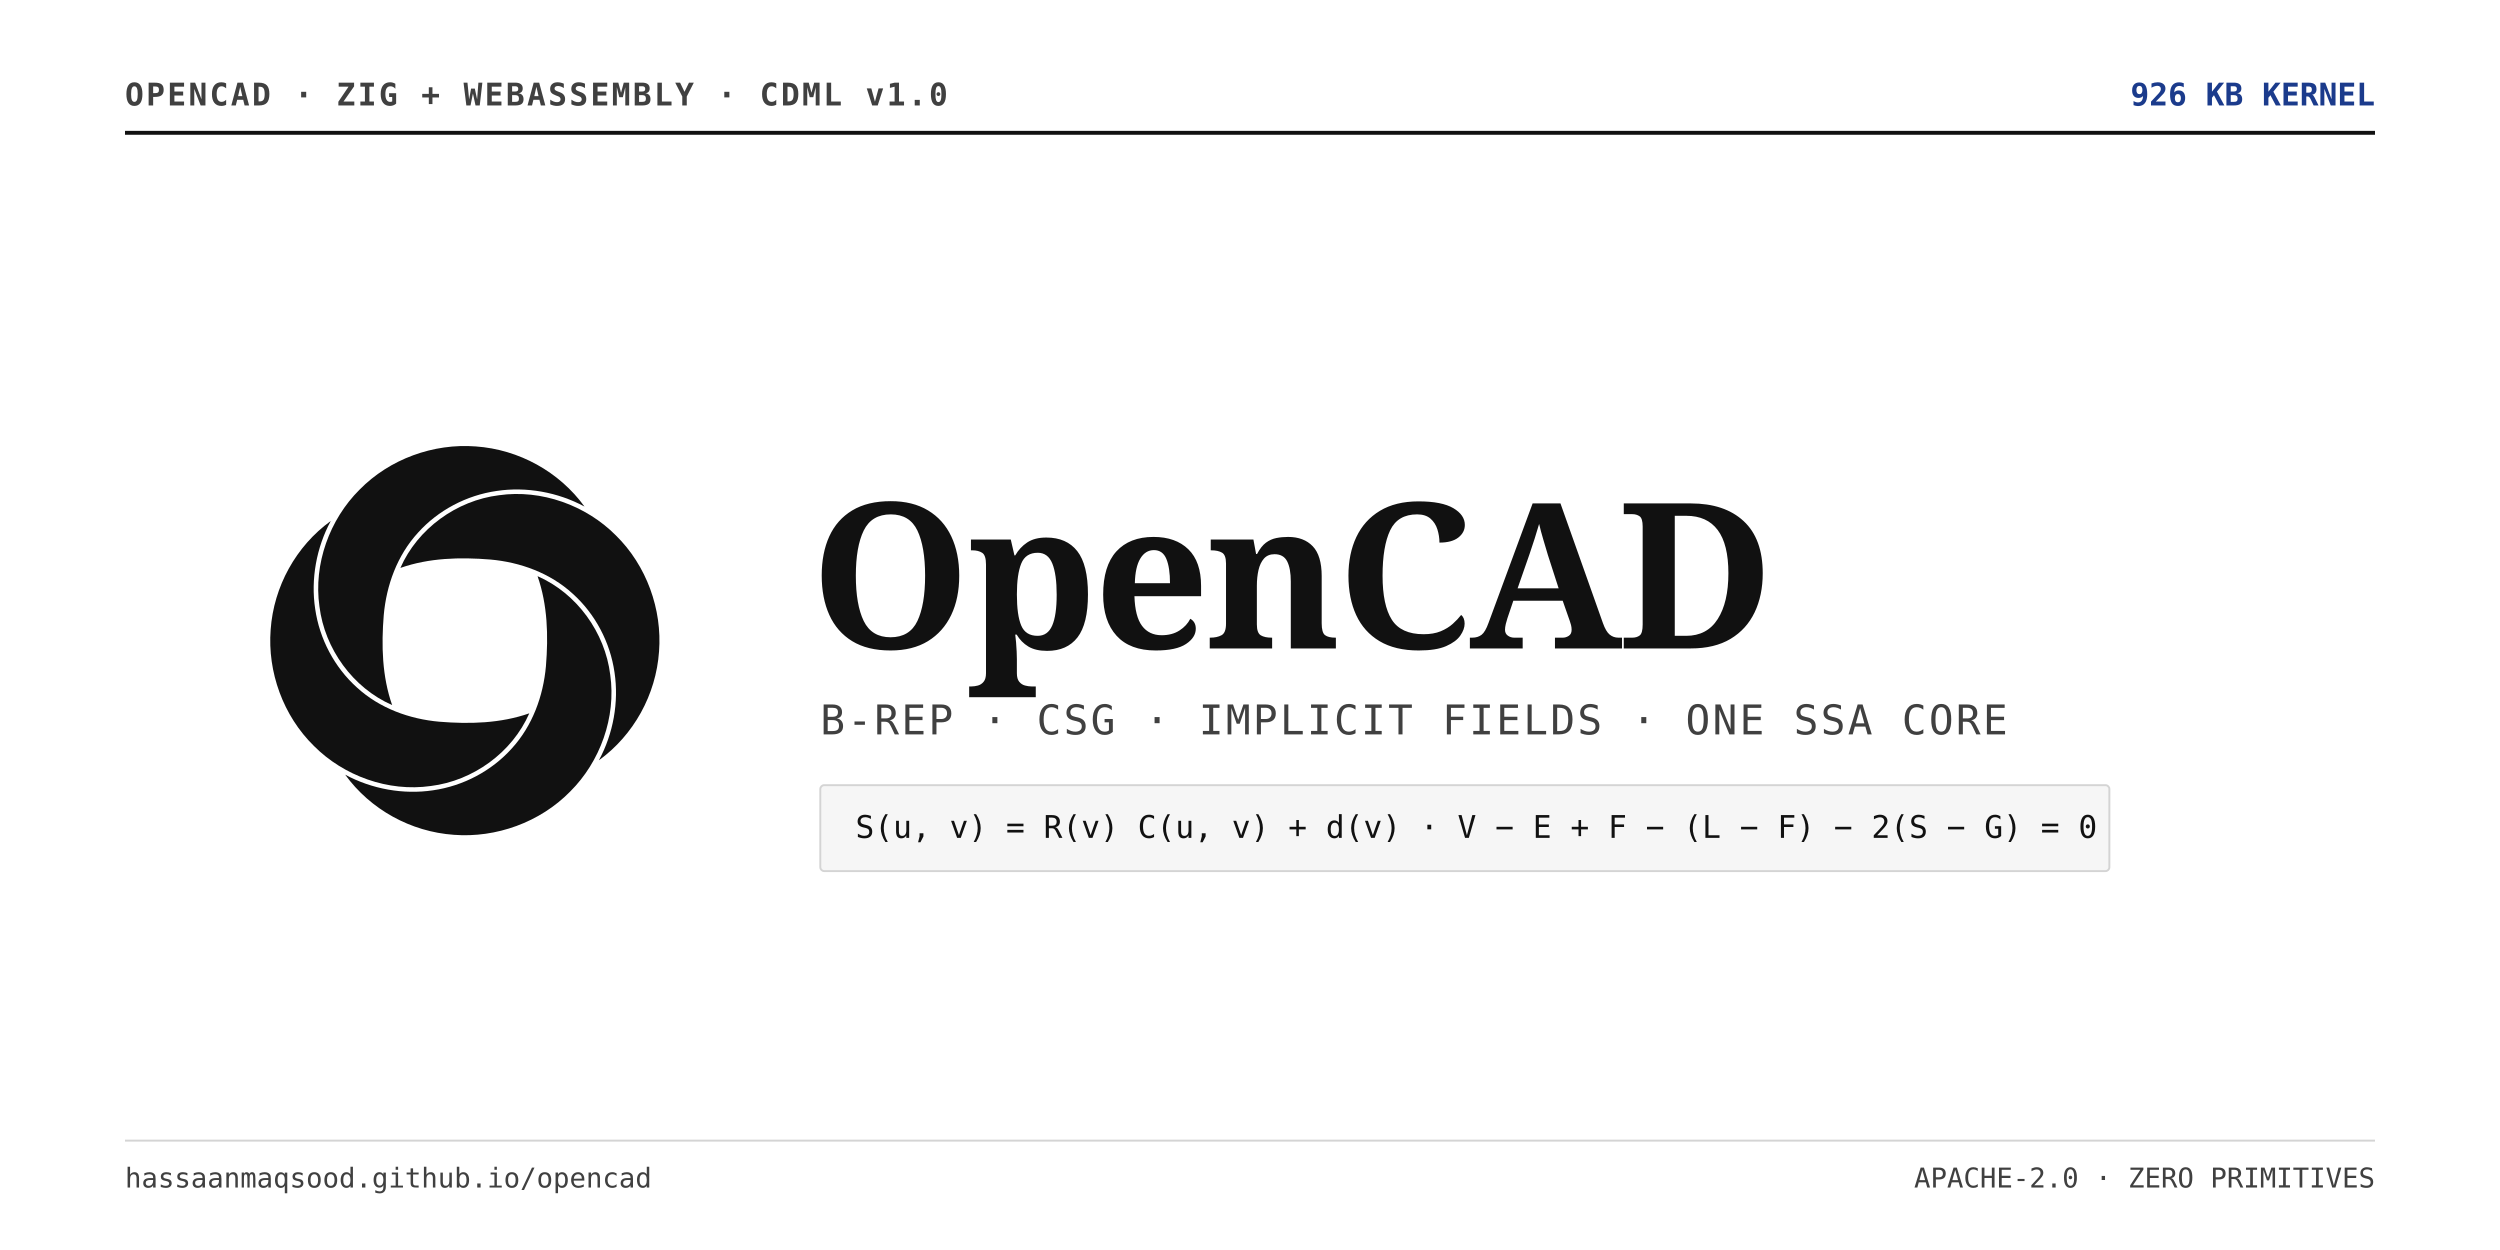
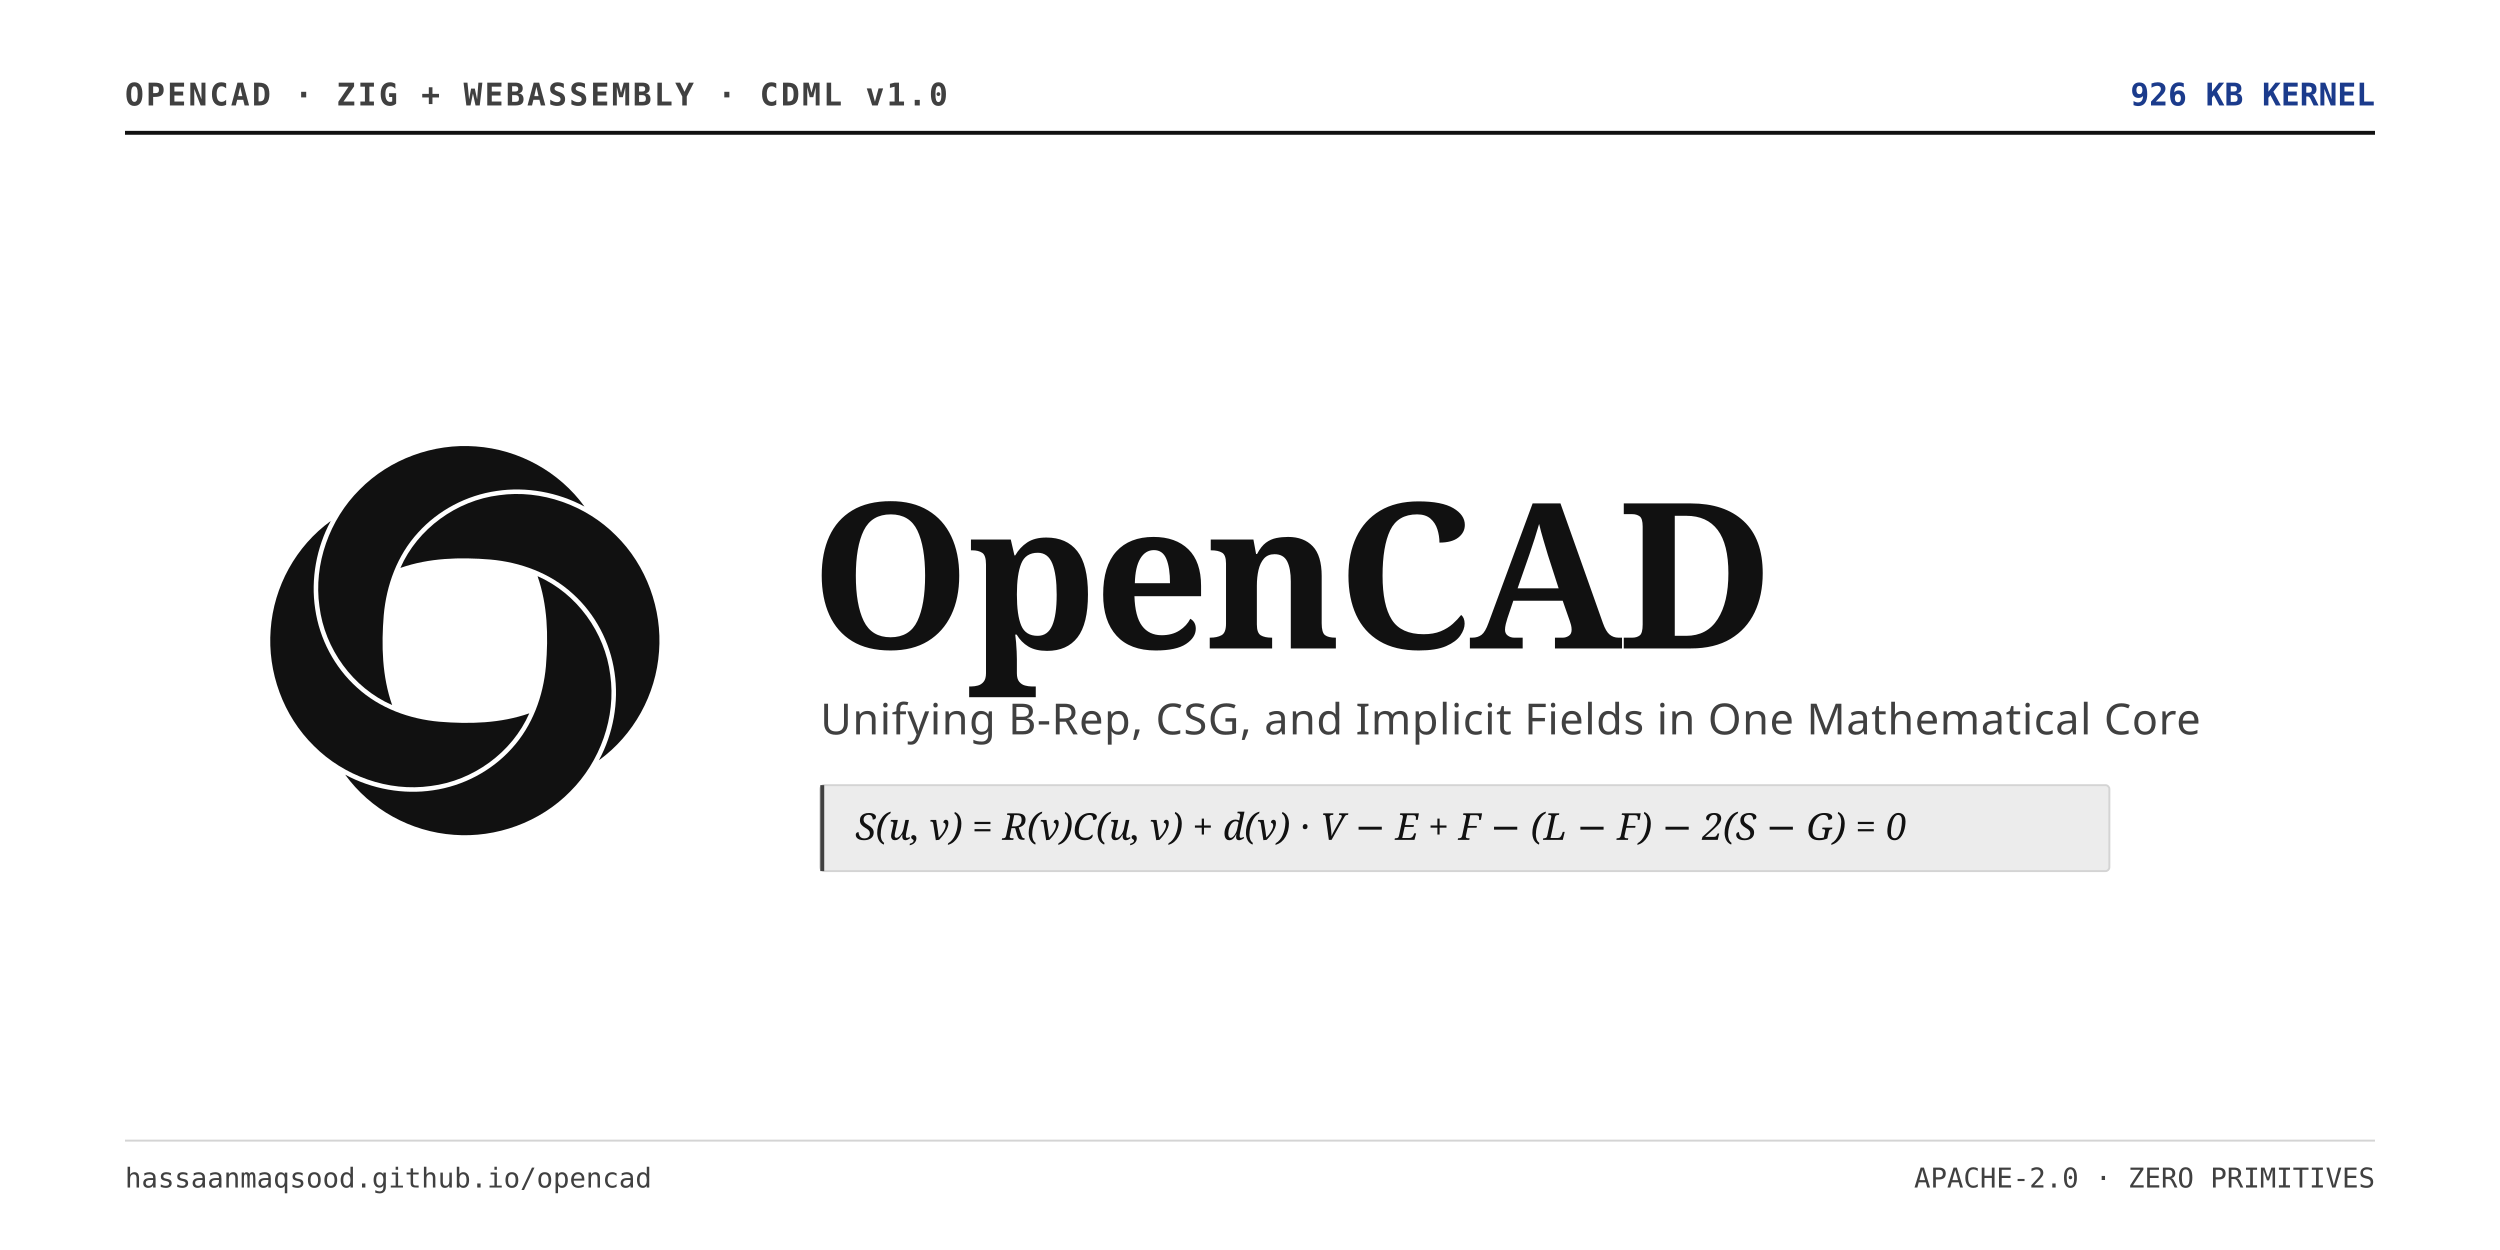
<svg xmlns="http://www.w3.org/2000/svg" width="1280" height="640" viewBox="0 0 1280 640" fill="none">
  <rect width="1280" height="640" fill="#FFFFFF" />
  <line x1="64" y1="68" x2="1216" y2="68" stroke="#111111" stroke-width="2" />
  <text x="64" y="54" fill="#404040" font-family="'IBM Plex Mono', ui-monospace, monospace" font-size="16" font-weight="600" letter-spacing="1.2">OPENCAD · ZIG + WEBASSEMBLY · CDML v1.0</text>
  <text x="1216" y="54" text-anchor="end" fill="#1B3B8C" font-family="'IBM Plex Mono', ui-monospace, monospace" font-size="16" font-weight="600">926 KB KERNEL</text>
  <g transform="translate(238, 328) scale(0.48) translate(-420, -492)">
    <path d="M563.007 619.631C600.066 592.791 623.926 549.741 627.141 503.606C630.591 458.728 613.885 411.863 580.951 379.622C549.216 347.738 501.76 330.45 456.395 336.919C411.31 342.488 369.573 372.525 351.254 414.45C381.957 403.697 414.826 402.872 447.17 405.497C479.045 408.319 510.948 419.831 535.154 442.041C558.976 463.435 575.045 493.706 579.657 525.966C584.429 557.569 578.335 591.291 563.007 619.631Z" fill="#111111" />
    <path d="M292.368 635.006C319.209 672.065 362.259 695.925 408.393 699.14C453.271 702.59 500.137 685.884 532.378 652.95C564.262 621.215 581.549 573.759 575.081 528.394C569.512 483.309 539.474 441.572 497.549 423.253C508.303 453.956 509.128 486.825 506.503 519.169C503.681 551.044 492.168 582.947 469.959 607.153C448.565 630.975 418.293 647.044 386.034 651.656C354.431 656.428 320.709 650.334 292.368 635.006Z" fill="#111111" />
    <path d="M276.993 364.369C239.934 391.209 216.074 434.259 212.859 480.394C209.409 525.272 226.115 572.137 259.049 604.378C290.784 636.262 338.24 653.55 383.605 647.081C428.69 641.512 470.427 611.475 488.746 569.55C458.043 580.303 425.174 581.128 392.83 578.503C360.955 575.681 329.052 564.169 304.846 541.959C281.024 520.565 264.955 490.294 260.343 458.034C255.571 426.431 261.665 392.709 276.993 364.369Z" fill="#111111" />
    <path d="M547.632 348.994C520.791 311.935 477.741 288.075 431.607 284.86C386.729 281.41 339.863 298.116 307.622 331.05C275.738 362.785 258.451 410.241 264.919 455.606C270.488 500.691 300.526 542.428 342.451 560.747C331.697 530.044 330.872 497.175 333.497 464.831C336.319 432.956 347.832 401.053 370.041 376.847C391.435 353.025 421.707 336.956 453.966 332.344C485.569 327.572 519.291 333.666 547.632 348.994Z" fill="#111111" />
  </g>
  <text x="415" y="332" fill="#111111" font-family="'STIX Two Text', Georgia, serif" font-weight="700" font-size="104" letter-spacing="-2">OpenCAD</text>
-   <text x="420" y="376" fill="#404040" font-family="'IBM Plex Mono', ui-monospace, monospace" font-weight="500" font-size="21" letter-spacing="1.2">B-REP · CSG · IMPLICIT FIELDS · ONE SSA CORE</text>
-   <rect x="420" y="402" width="660" height="44" rx="2" fill="#F6F6F6" stroke="#D4D4D4" stroke-width="1" />
-   <text x="438" y="429" fill="#111111" font-family="'IBM Plex Mono', ui-monospace, monospace" font-size="16">S(u, v) = R(v) C(u, v) + d(v)   ·   V − E + F − (L − F) − 2(S − G) = 0</text>
+   <text x="420" y="376" fill="#404040" font-family="'IBM Plex Sans', system-ui, sans-serif" font-weight="500" font-size="22" letter-spacing="0.4">Unifying B-Rep, CSG, and Implicit Fields in One Mathematical Core</text>
+   <rect x="420" y="402" width="660" height="44" rx="2" fill="#ECECEC" stroke="#D4D4D4" stroke-width="1" />
+   <line x1="421" y1="402" x2="421" y2="446" stroke="#404040" stroke-width="2" />
+   <text x="438" y="430" fill="#111111" font-family="'STIX Two Text', Georgia, serif" font-style="italic" font-size="19">S(u, v) = R(v)C(u, v) + d(v)   ·   V − E + F − (L − F) − 2(S − G) = 0</text>
  <line x1="64" y1="584" x2="1216" y2="584" stroke="#D4D4D4" stroke-width="1" />
  <text x="64" y="608" fill="#404040" font-family="'IBM Plex Mono', ui-monospace, monospace" font-size="14">hassaanmaqsood.github.io/opencad</text>
  <text x="1216" y="608" text-anchor="end" fill="#404040" font-family="'IBM Plex Mono', ui-monospace, monospace" font-size="14">APACHE-2.0 · ZERO PRIMITIVES</text>
</svg>
